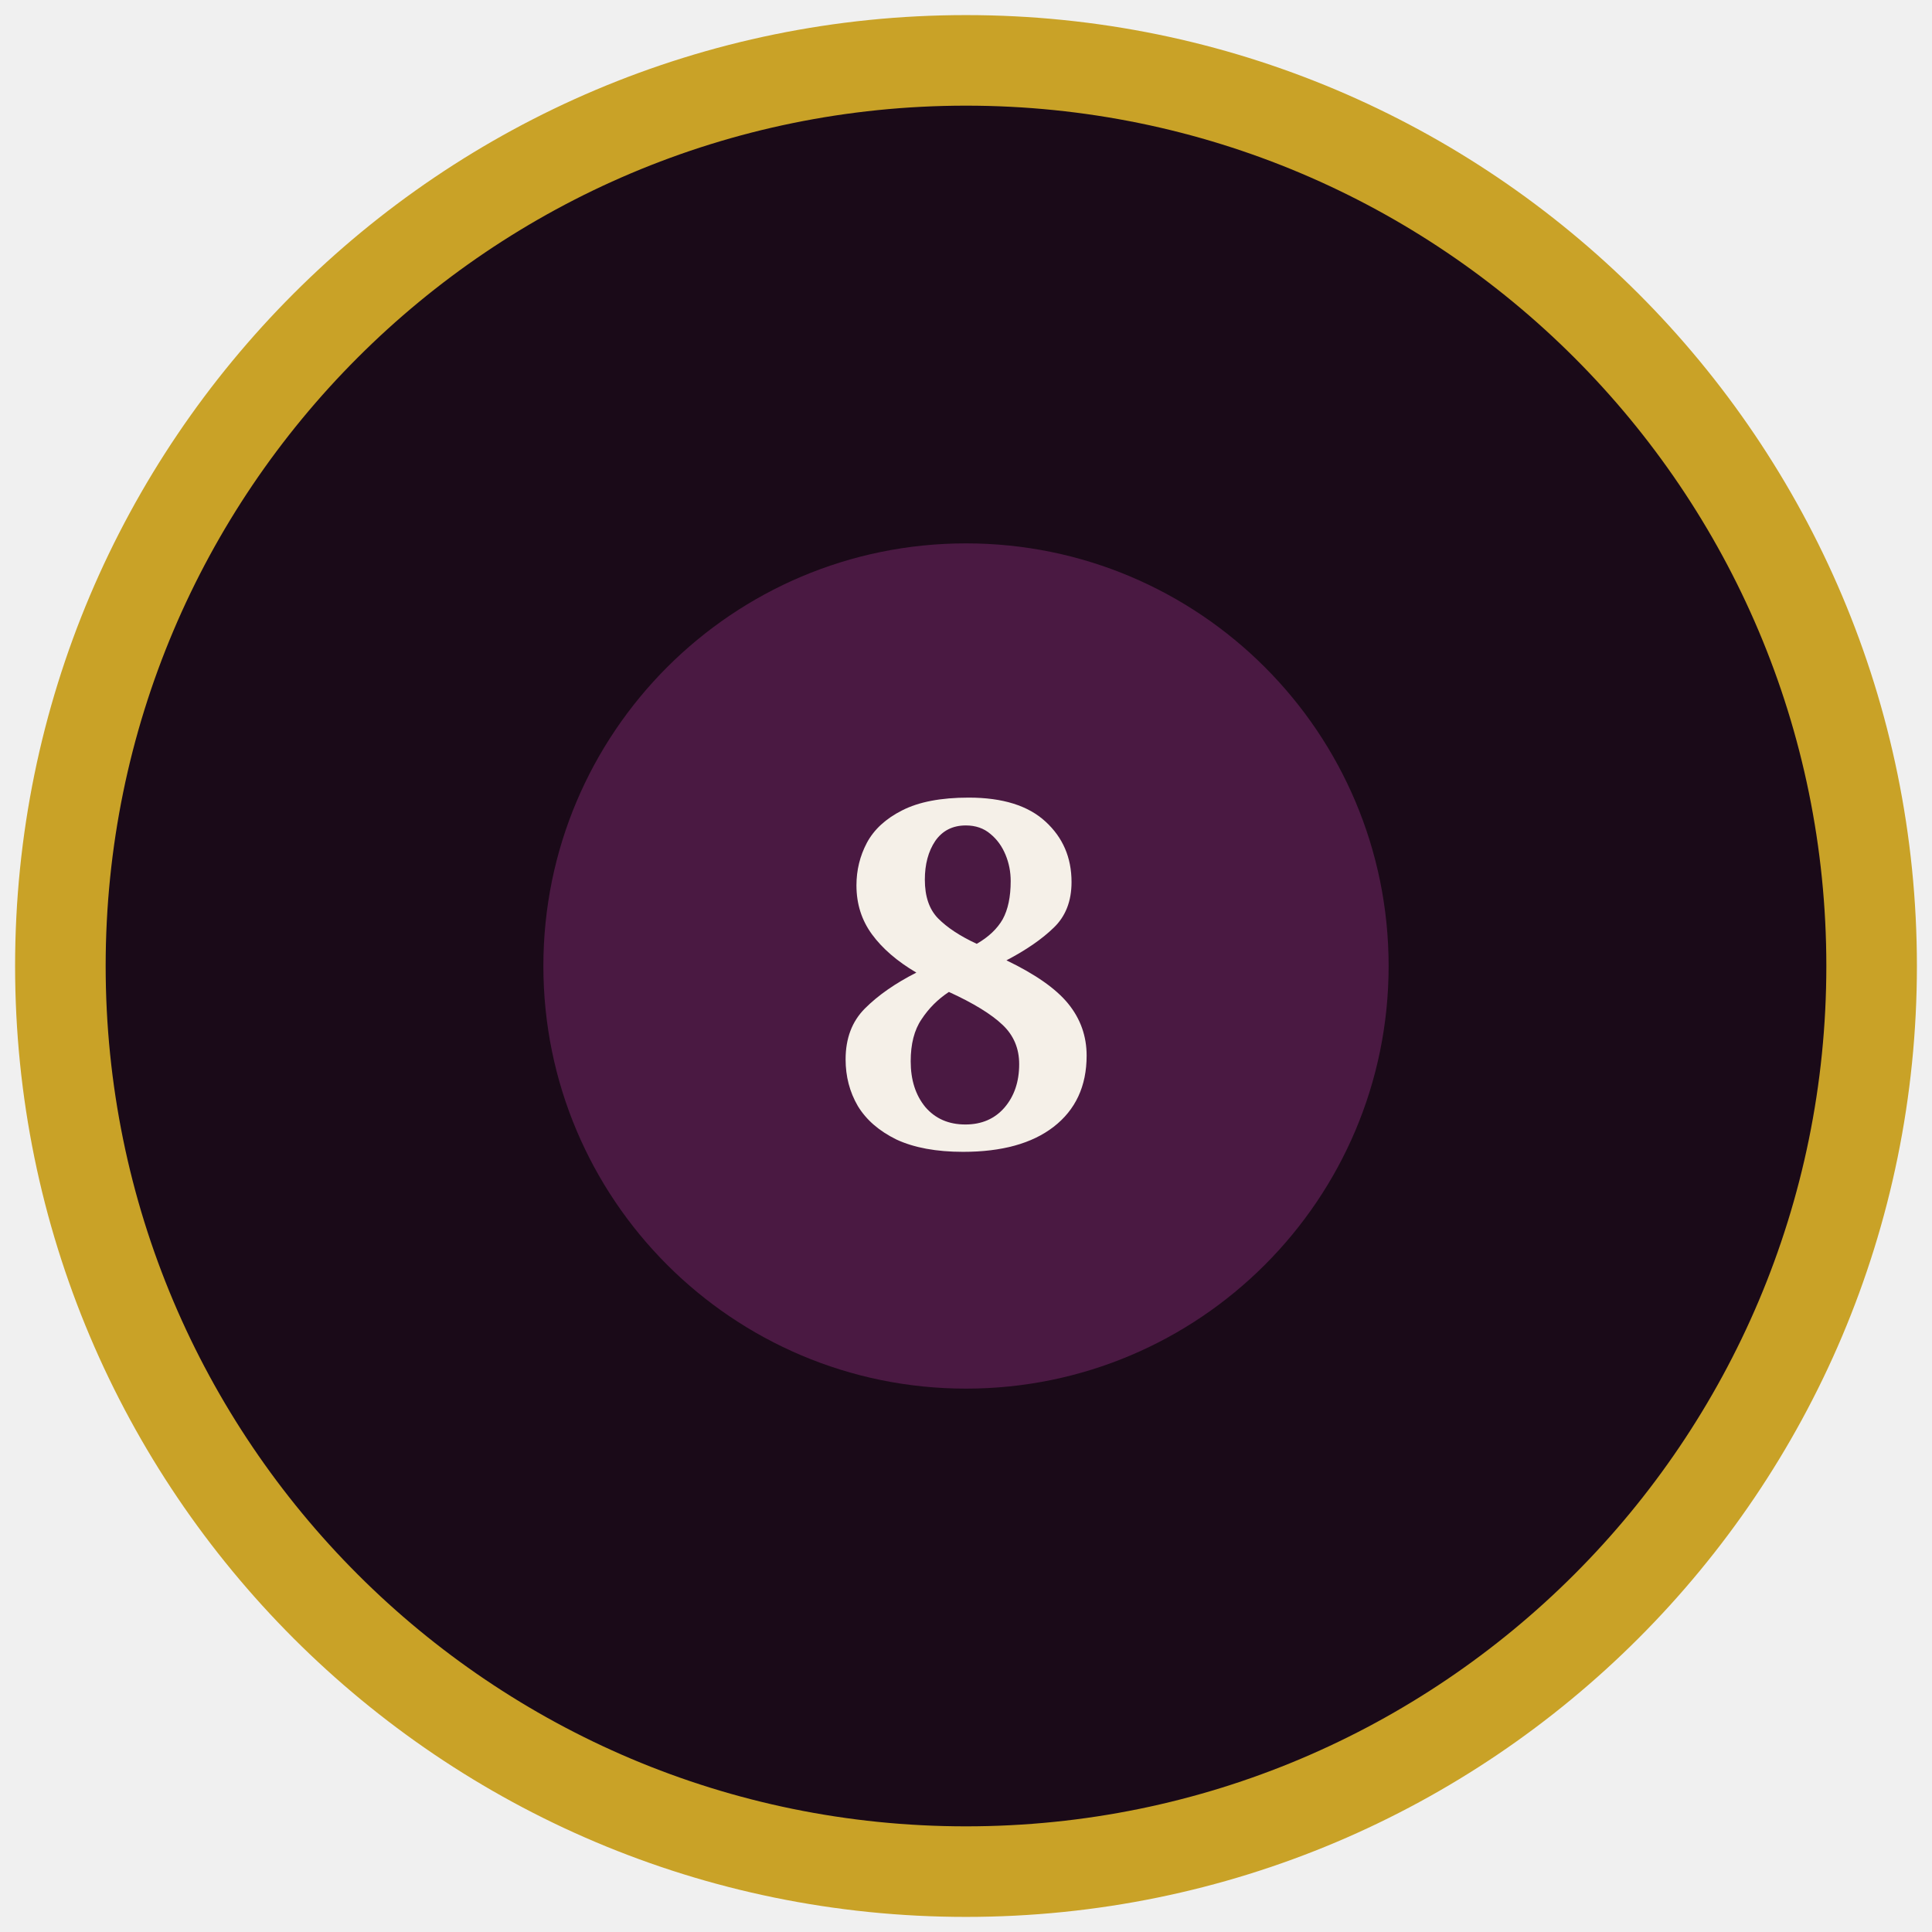
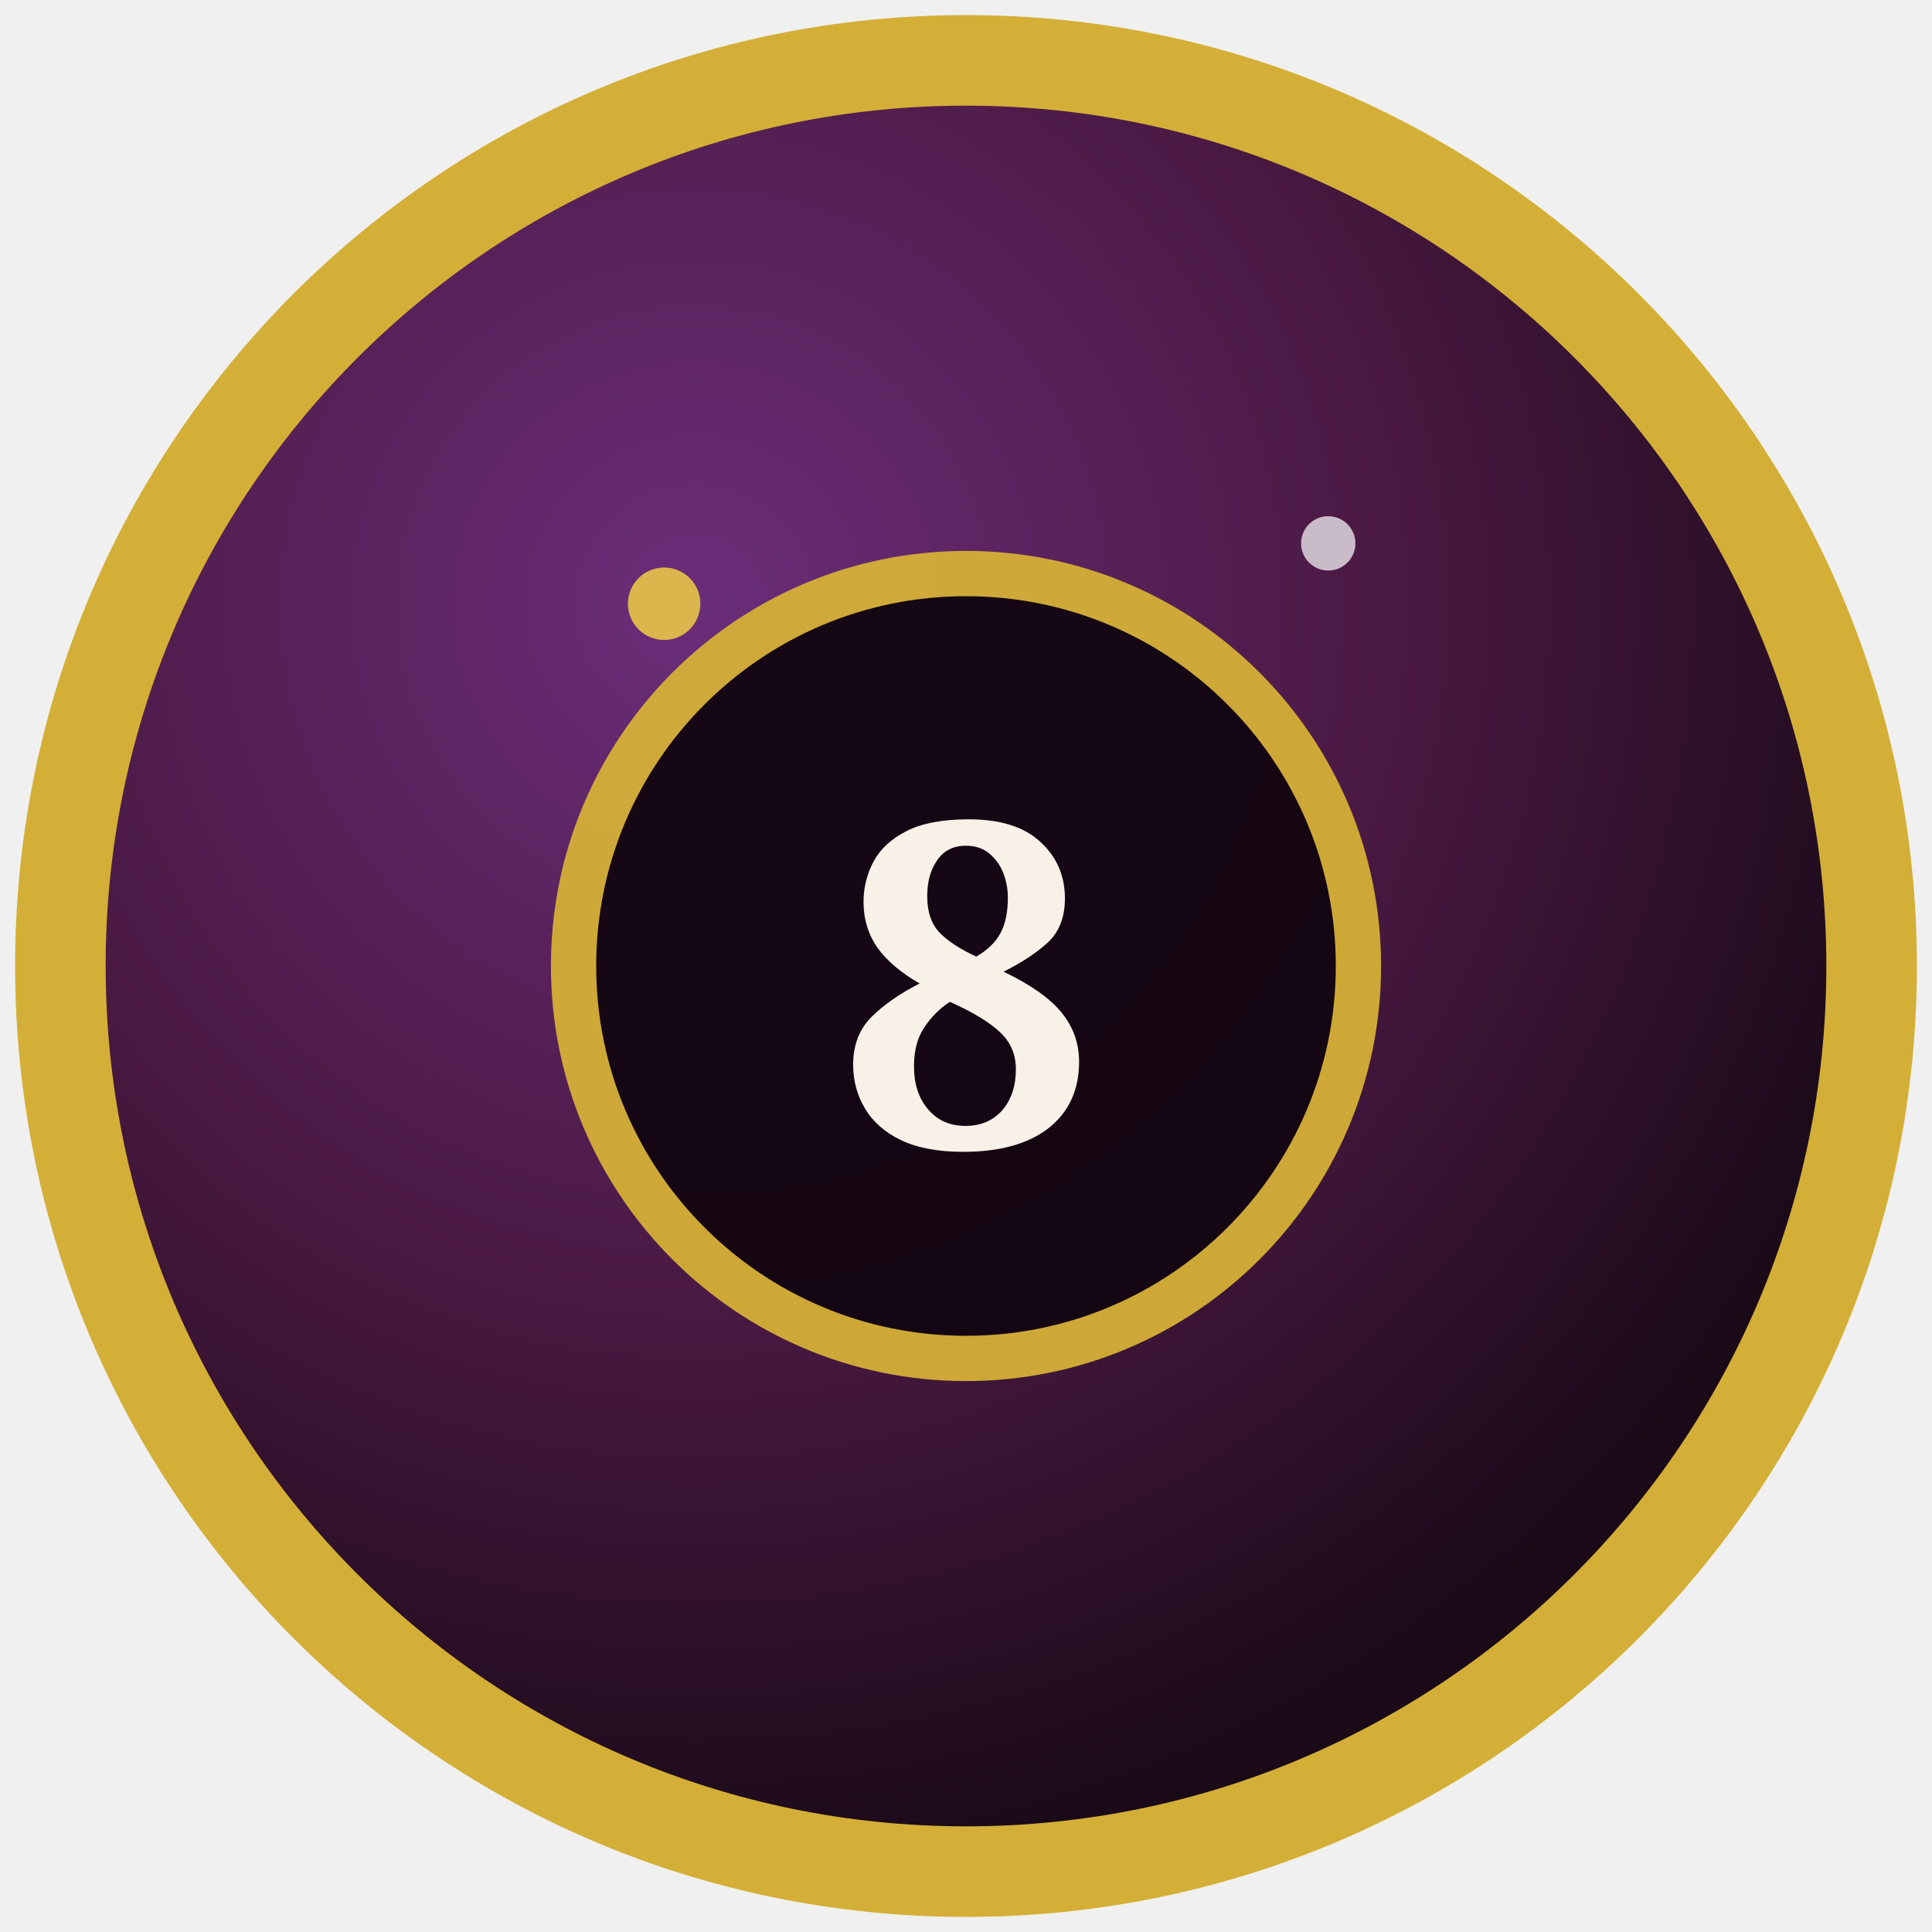
<svg xmlns="http://www.w3.org/2000/svg" viewBox="0 0 64 64" fill="none">
-   <circle cx="32" cy="32" r="30" fill="#1a0a18" stroke="#c9a227" stroke-width="3" />
-   <circle cx="32" cy="32" r="14" fill="#4a1942" />
-   <text x="32" y="38" text-anchor="middle" fill="#f5f0e8" font-size="16" font-family="serif" font-weight="700">8</text>
+   <defs>
+     <radialGradient id="g" cx="35%" cy="30%" r="70%">
+       <stop offset="0%" stop-color="#6b2d7a" />
+       <stop offset="55%" stop-color="#4a1942" />
+       <stop offset="100%" stop-color="#1a0a18" />
+     </radialGradient>
+   </defs>
+   <circle cx="32" cy="32" r="30" fill="url(#g)" stroke="#d4af37" stroke-width="3" />
+   <circle cx="32" cy="32" r="13" fill="#120510" stroke="#d4af37" stroke-width="1.5" opacity="0.95" />
+   <text x="32" y="38" text-anchor="middle" fill="#f7f1e8" font-size="15" font-family="Georgia, serif" font-weight="700">8</text>
+   <circle cx="22" cy="20" r="1.2" fill="#e8c547" opacity="0.9" />
+   <circle cx="44" cy="18" r="0.9" fill="#fff" opacity="0.7" />
</svg>
